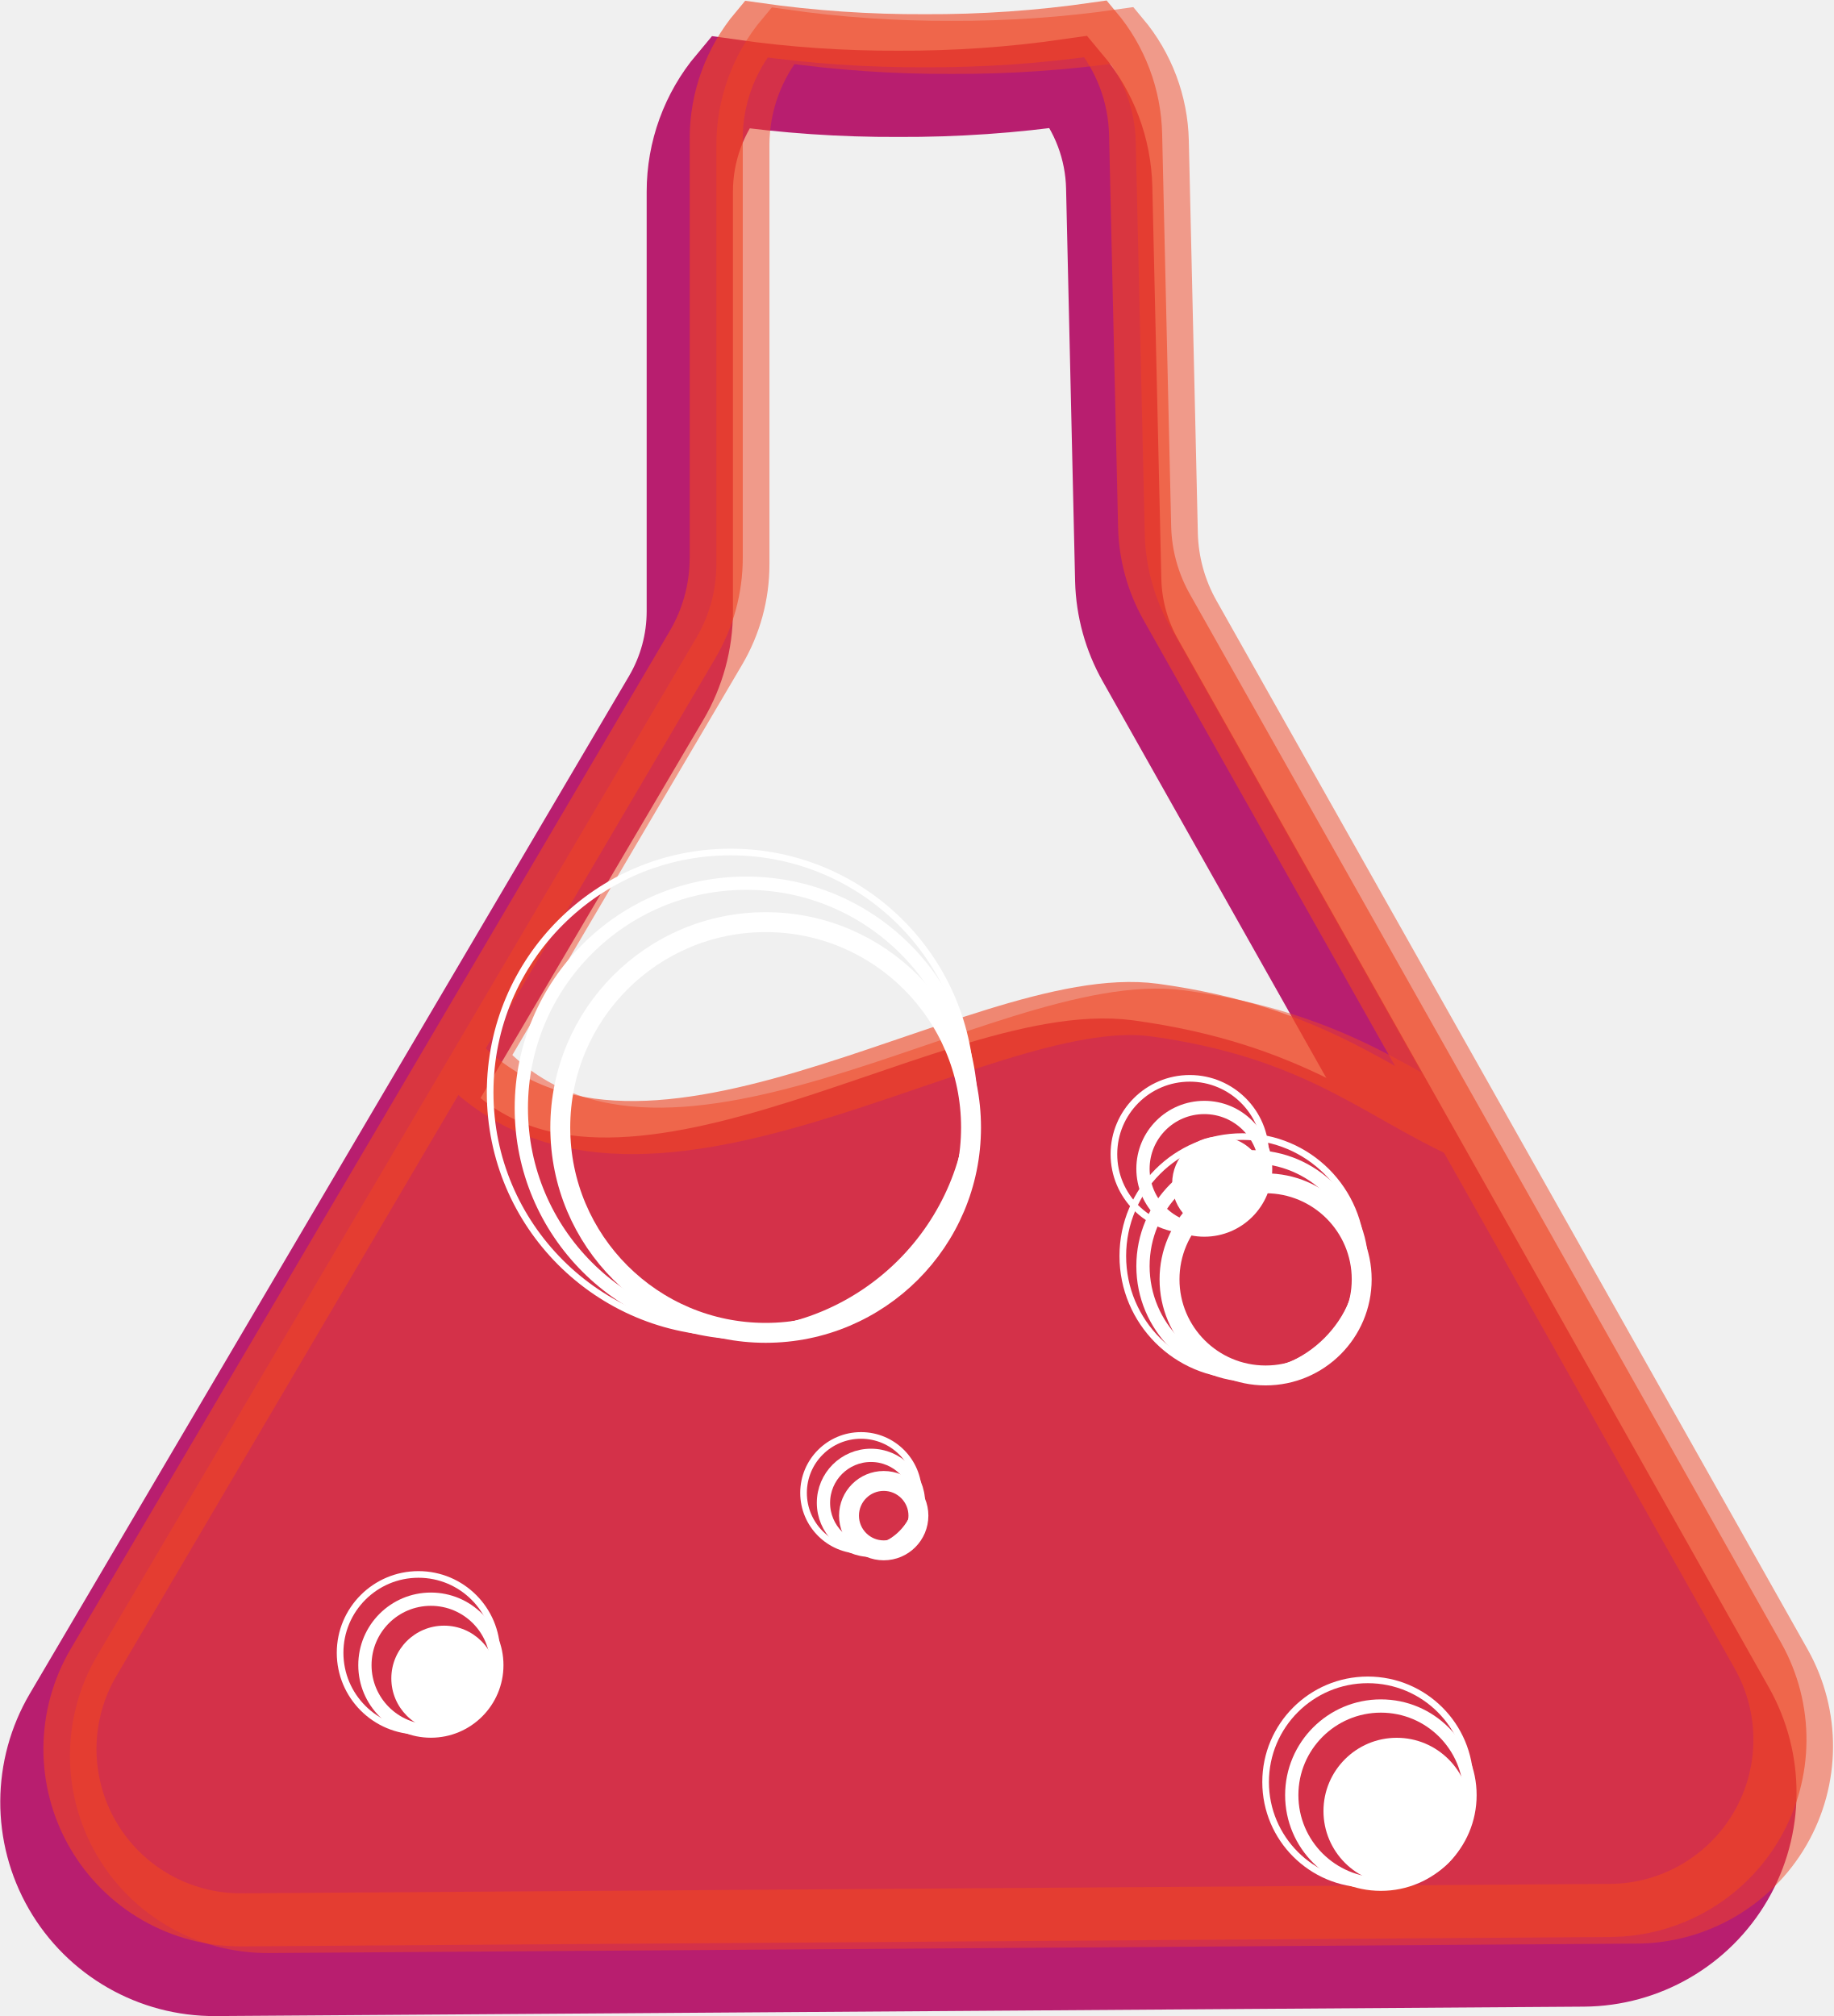
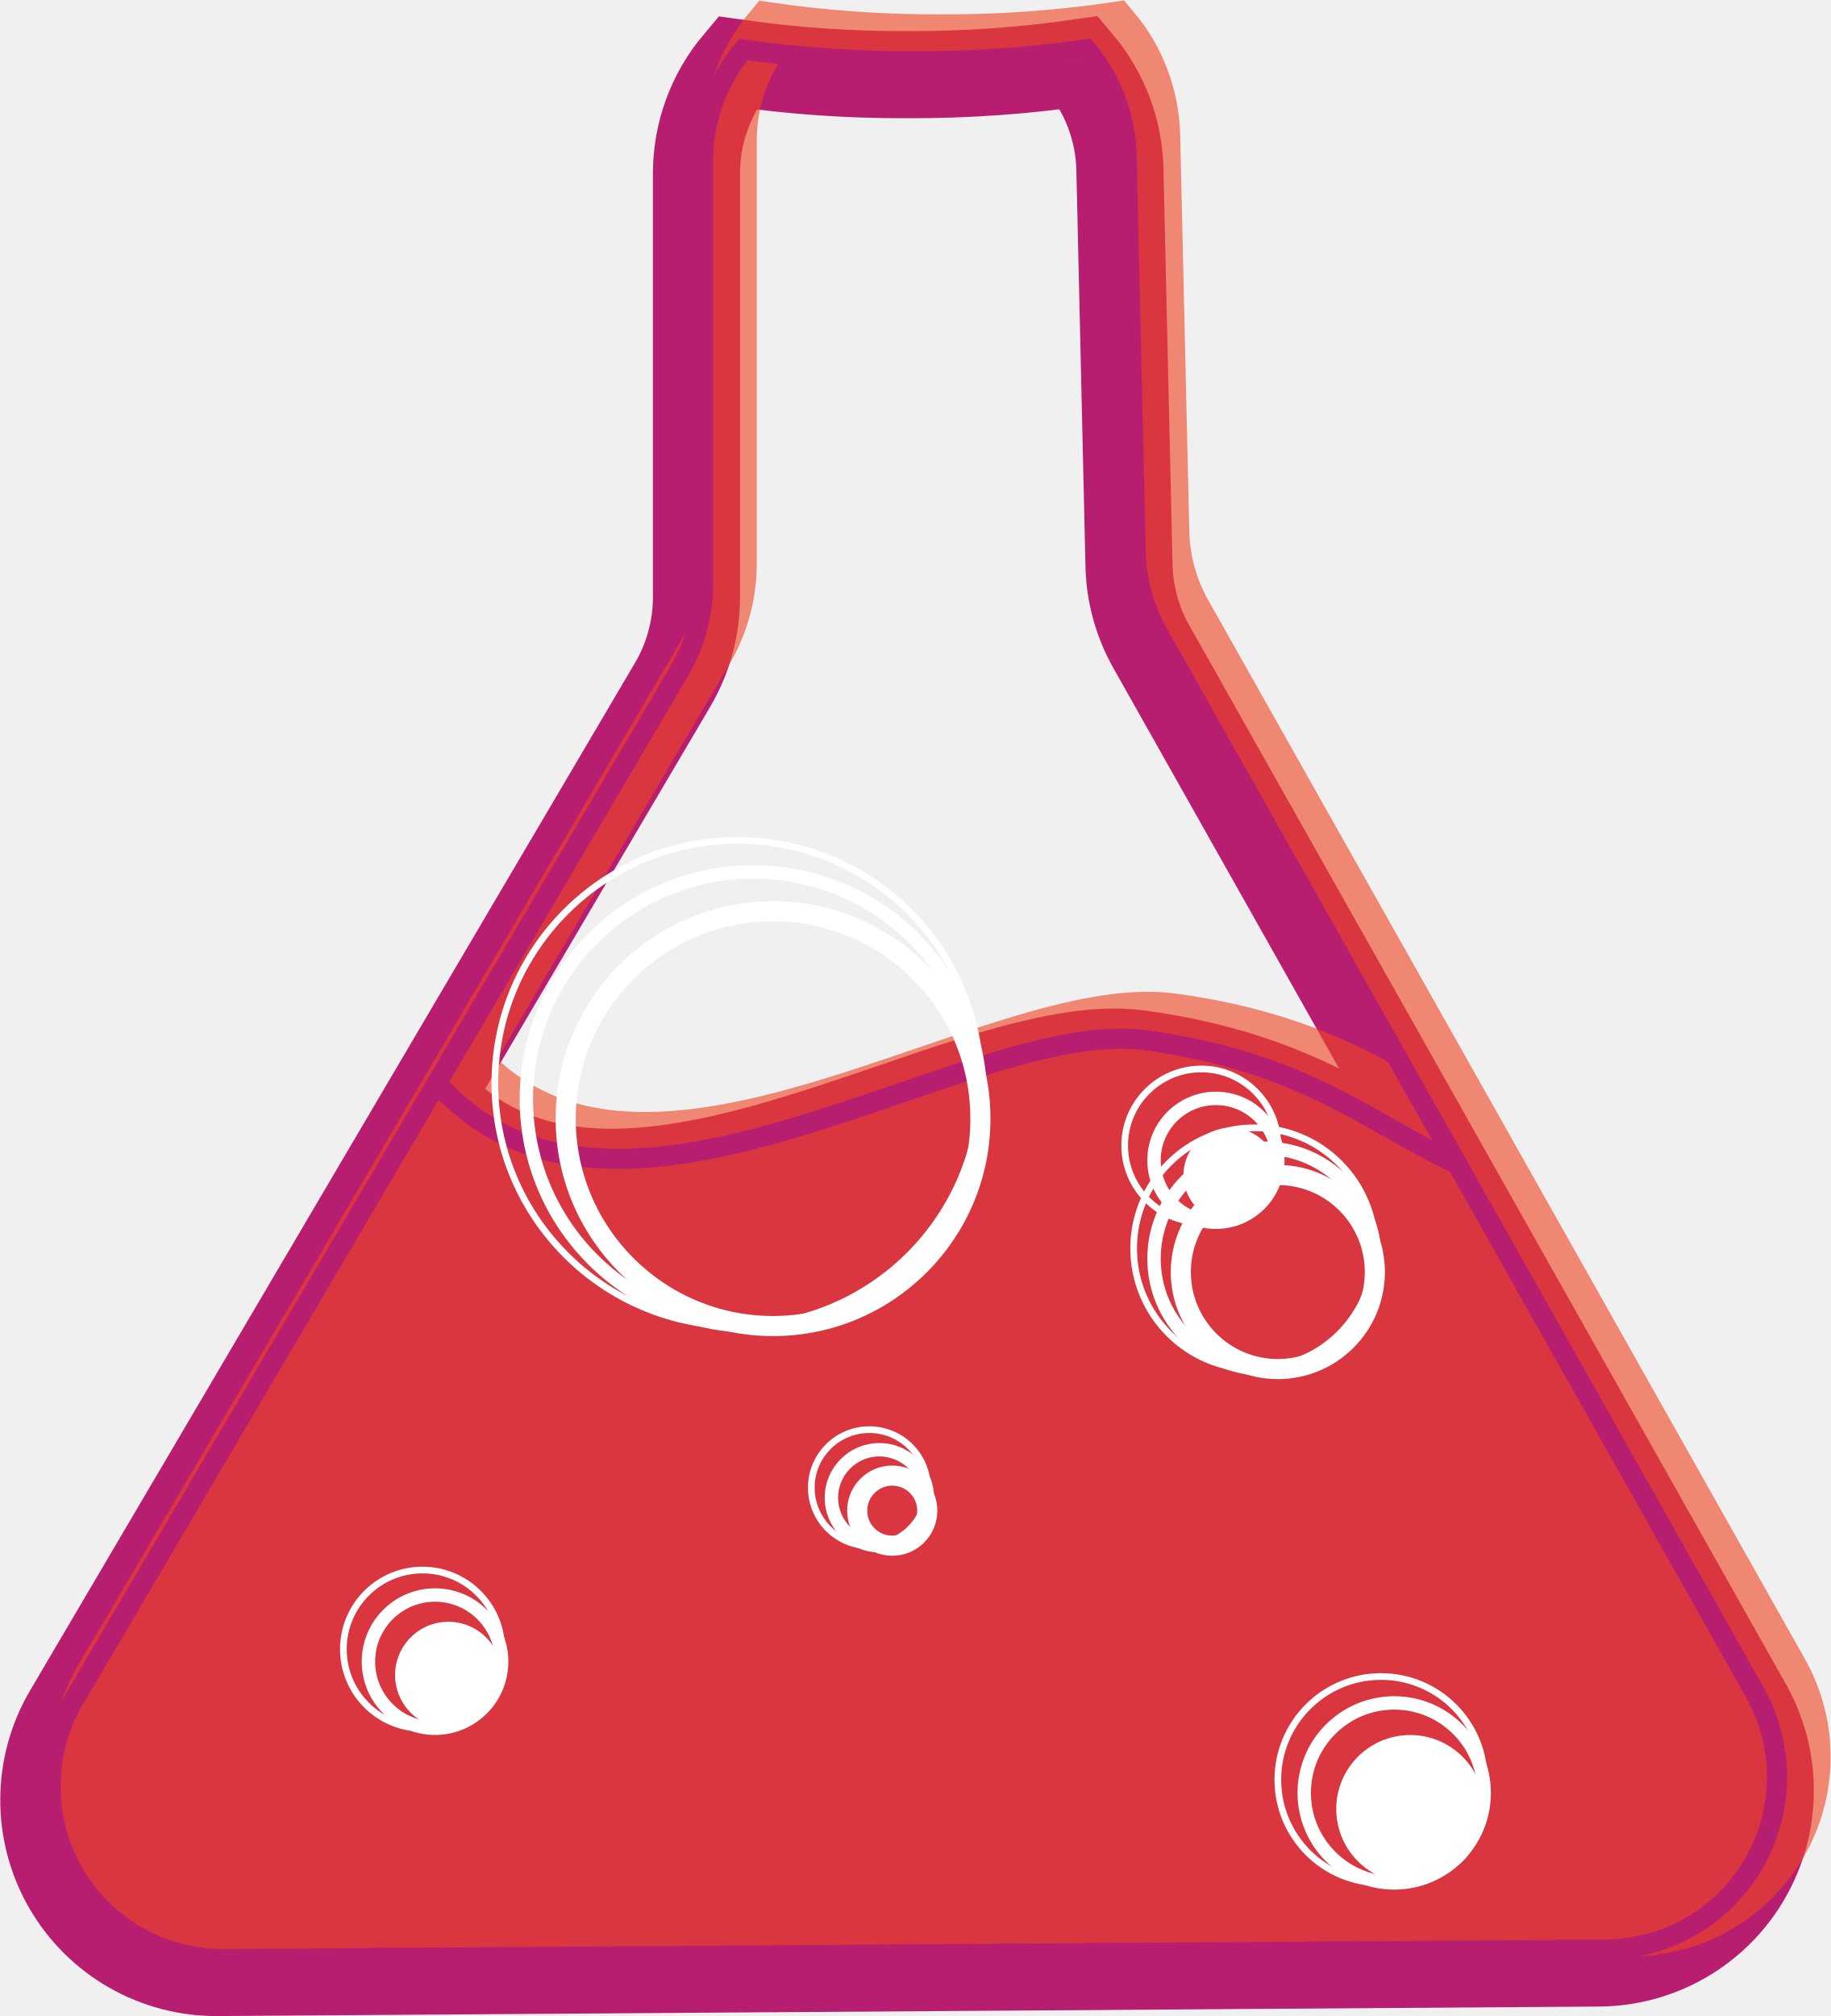
- <svg xmlns="http://www.w3.org/2000/svg" id="Layer_1" data-name="Layer 1" viewBox="0 0 276.26 303.84">
+ <svg xmlns="http://www.w3.org/2000/svg" id="Layer_1" data-name="Layer 1" viewBox="0 0 273.26 300.84">
  <defs>
-     <style>.cls-1{fill:#b81e6f;}.cls-10,.cls-2,.cls-5,.cls-7,.cls-9{fill:none;stroke-miterlimit:10;}.cls-2{stroke:#b81e6f;stroke-width:13px;}.cls-3{opacity:0.5;}.cls-4{fill:#ef4423;}.cls-5{stroke:#ef4423;stroke-width:8px;}.cls-6{opacity:0.61;}.cls-10,.cls-7,.cls-9{stroke:#fff;}.cls-7{stroke-width:3px;}.cls-8{fill:#fff;}.cls-9{stroke-width:2px;}</style>
+     <style>.cls-1{fill:#b81e6f;}.cls-10,.cls-2,.cls-5,.cls-6,.cls-7,.cls-9{fill:none;stroke-miterlimit:10;}.cls-2,.cls-6{stroke:#b81e6f;}.cls-2{stroke-width:13px;}.cls-3{opacity:0.61;}.cls-4{fill:#ef4423;}.cls-5{stroke:#ef4423;stroke-width:8px;}.cls-6,.cls-7{stroke-width:3px;}.cls-10,.cls-7,.cls-9{stroke:#fff;}.cls-8{fill:#fff;}.cls-9{stroke-width:2px;}</style>
  </defs>
-   <path class="cls-1" d="M265.45,265.93a25.75,25.75,0,0,1-22.25,38.39L37,305.74a25.74,25.74,0,0,1-22.36-38.8L68.75,175c26.93,30.23,79.08-10,105.75-6.38,24,3.3,33.27,12.35,46.48,18.42Z" transform="translate(-4.54 -8.39)" />
-   <path class="cls-2" d="M68.75,175,14.64,266.94A25.74,25.74,0,0,0,37,305.74l206.2-1.42a25.75,25.75,0,0,0,22.25-38.39L221,187.05l-44.63-79.17a25.79,25.79,0,0,1-3.32-12l-1.36-59.2a25.65,25.65,0,0,0-6-15.94,174.82,174.82,0,0,1-25.75,1.79,174.28,174.28,0,0,1-25.45-1.75,25.66,25.66,0,0,0-6,16.5v63.24a25.76,25.76,0,0,1-3.56,13.06Z" transform="translate(-4.54 -8.39)" />
-   <path class="cls-2" d="M68.75,175c26.93,30.23,79.08-10,105.75-6.38,24,3.3,33.27,12.35,46.48,18.42" transform="translate(-4.54 -8.39)" />
+   <path class="cls-1" d="M265.45,265.93a25.75,25.75,0,0,1-22.25,38.39L37,305.74a25.74,25.74,0,0,1-22.36-38.8L68.75,175c26.93,30.23,79.08-10,105.75-6.38,24,3.3,33.27,12.35,46.48,18.42Z" transform="translate(-4.54 -11.39)" />
+   <path class="cls-2" d="M68.75,175,14.64,266.94A25.74,25.74,0,0,0,37,305.74l206.2-1.42a25.75,25.75,0,0,0,22.25-38.39L221,187.05l-44.63-79.17a25.79,25.79,0,0,1-3.32-12l-1.36-59.2a25.65,25.65,0,0,0-6-15.94,174.82,174.82,0,0,1-25.75,1.79,174.28,174.28,0,0,1-25.45-1.75,25.66,25.66,0,0,0-6,16.5v63.24a25.76,25.76,0,0,1-3.56,13.06Z" transform="translate(-4.54 -11.39)" />
+   <path class="cls-2" d="M68.75,175c26.93,30.23,79.08-10,105.75-6.38,24,3.3,33.27,12.35,46.48,18.42" transform="translate(-4.54 -11.39)" />
  <g class="cls-3">
-     <path class="cls-4" d="M273.45,258.93a25.75,25.75,0,0,1-22.25,38.39L45,298.74a25.74,25.74,0,0,1-22.36-38.8L76.75,168c26.93,30.23,79.08-10,105.75-6.38,24,3.3,33.27,12.35,46.48,18.42Z" transform="translate(-4.54 -8.39)" />
-     <path class="cls-5" d="M76.75,168,22.64,259.94A25.74,25.74,0,0,0,45,298.74l206.2-1.42a25.75,25.75,0,0,0,22.25-38.39L229,180.05l-44.63-79.17a25.79,25.79,0,0,1-3.32-12l-1.36-59.2a25.65,25.65,0,0,0-6-15.94,174.82,174.82,0,0,1-25.75,1.79,174.28,174.28,0,0,1-25.45-1.75,25.66,25.66,0,0,0-6,16.5V93.47a25.76,25.76,0,0,1-3.56,13.06Z" transform="translate(-4.54 -8.39)" />
-     <path class="cls-5" d="M76.75,168c26.93,30.23,79.08-10,105.75-6.38,24,3.3,33.27,12.35,46.48,18.42" transform="translate(-4.54 -8.39)" />
+     <path class="cls-4" d="M270.45,260.93a25.75,25.75,0,0,1-22.25,38.39L42,300.74a25.74,25.74,0,0,1-22.36-38.8L73.75,170c26.93,30.23,79.08-10,105.75-6.38,24,3.3,33.27,12.35,46.48,18.42Z" transform="translate(-4.54 -11.39)" />
+     <path class="cls-5" d="M73.75,170,19.64,261.94A25.74,25.74,0,0,0,42,300.74l206.2-1.42a25.75,25.75,0,0,0,22.25-38.39L226,182.05l-44.63-79.17a25.79,25.79,0,0,1-3.32-12l-1.36-59.2a25.65,25.65,0,0,0-6-15.94,174.82,174.82,0,0,1-25.75,1.79,174.28,174.28,0,0,1-25.45-1.75,25.66,25.66,0,0,0-6,16.5V95.47a25.76,25.76,0,0,1-3.56,13.06Z" transform="translate(-4.54 -11.39)" />
+     <path class="cls-5" d="M73.75,170c26.93,30.23,79.08-10,105.75-6.38,24,3.3,33.27,12.35,46.48,18.42" transform="translate(-4.54 -11.39)" />
  </g>
-   <g class="cls-6">
-     <path class="cls-5" d="M72.75,167,18.64,258.94A25.74,25.74,0,0,0,41,297.74l206.2-1.42a25.75,25.75,0,0,0,22.25-38.39L225,179.05,180.35,99.88a25.79,25.79,0,0,1-3.32-12l-1.36-59.2a25.65,25.65,0,0,0-6-15.94,174.82,174.82,0,0,1-25.75,1.79,174.28,174.28,0,0,1-25.45-1.75,25.66,25.66,0,0,0-6,16.5V92.47a25.76,25.76,0,0,1-3.56,13.06Z" transform="translate(-4.54 -8.39)" />
-     <path class="cls-5" d="M72.75,167c26.93,30.23,79.08-10,105.75-6.38,24,3.3,33.27,12.35,46.48,18.42" transform="translate(-4.54 -8.39)" />
-   </g>
-   <circle class="cls-7" cx="190.72" cy="192.82" r="14.48" />
-   <circle class="cls-7" cx="133.17" cy="228.43" r="5.23" />
-   <circle class="cls-8" cx="210.48" cy="272.95" r="11.04" />
-   <circle class="cls-8" cx="183.68" cy="178.34" r="7.04" />
-   <circle class="cls-8" cx="66.92" cy="252.96" r="7.95" />
-   <circle class="cls-7" cx="115.38" cy="169.93" r="30.95" />
-   <circle class="cls-9" cx="112.45" cy="167" r="33.89" />
-   <circle class="cls-9" cx="181.48" cy="176.15" r="9.24" />
-   <circle class="cls-10" cx="179.29" cy="173.95" r="11.43" />
-   <circle class="cls-9" cx="188.72" cy="190.82" r="16.48" />
-   <circle class="cls-10" cx="187.2" cy="189.3" r="18" />
-   <circle class="cls-10" cx="110.1" cy="164.65" r="36.24" />
-   <circle class="cls-9" cx="131.25" cy="226.5" r="7.16" />
-   <circle class="cls-10" cx="129.75" cy="225" r="8.66" />
-   <circle class="cls-9" cx="64.93" cy="250.96" r="9.94" />
-   <circle class="cls-10" cx="63.06" cy="249.1" r="11.81" />
-   <circle class="cls-9" cx="208.09" cy="270.55" r="13.43" />
-   <circle class="cls-10" cx="206.12" cy="268.58" r="15.4" />
+   <path class="cls-6" d="M69.75,173,15.64,264.94A25.74,25.74,0,0,0,38,303.74l206.2-1.42a25.75,25.75,0,0,0,22.25-38.39L222,185.05l-44.63-79.17a25.79,25.79,0,0,1-3.32-12l-1.36-59.2a25.65,25.65,0,0,0-6-15.94,174.82,174.82,0,0,1-25.75,1.79,174.28,174.28,0,0,1-25.45-1.75,25.66,25.66,0,0,0-6,16.5V98.47a25.76,25.76,0,0,1-3.56,13.06Z" transform="translate(-4.54 -11.39)" />
+   <path class="cls-6" d="M69.75,173c26.93,30.23,79.08-10,105.75-6.38,24,3.3,33.27,12.35,46.48,18.42" transform="translate(-4.54 -11.39)" />
+   <circle class="cls-7" cx="190.72" cy="189.82" r="14.48" />
+   <circle class="cls-7" cx="133.17" cy="225.43" r="5.23" />
+   <circle class="cls-8" cx="210.48" cy="269.95" r="11.04" />
+   <circle class="cls-8" cx="183.68" cy="175.34" r="7.04" />
+   <circle class="cls-8" cx="66.92" cy="249.96" r="7.95" />
+   <circle class="cls-7" cx="115.38" cy="166.93" r="30.95" />
+   <circle class="cls-9" cx="112.45" cy="164" r="33.89" />
+   <circle class="cls-9" cx="181.48" cy="173.15" r="9.24" />
+   <circle class="cls-10" cx="179.29" cy="170.95" r="11.43" />
+   <circle class="cls-9" cx="188.72" cy="187.82" r="16.48" />
+   <circle class="cls-10" cx="187.2" cy="186.3" r="18" />
+   <circle class="cls-10" cx="110.1" cy="161.65" r="36.24" />
+   <circle class="cls-9" cx="131.25" cy="223.5" r="7.16" />
+   <circle class="cls-10" cx="129.75" cy="222" r="8.66" />
+   <circle class="cls-9" cx="64.93" cy="247.96" r="9.94" />
+   <circle class="cls-10" cx="63.06" cy="246.1" r="11.81" />
+   <circle class="cls-9" cx="208.09" cy="267.55" r="13.43" />
+   <circle class="cls-10" cx="206.12" cy="265.58" r="15.4" />
</svg>
